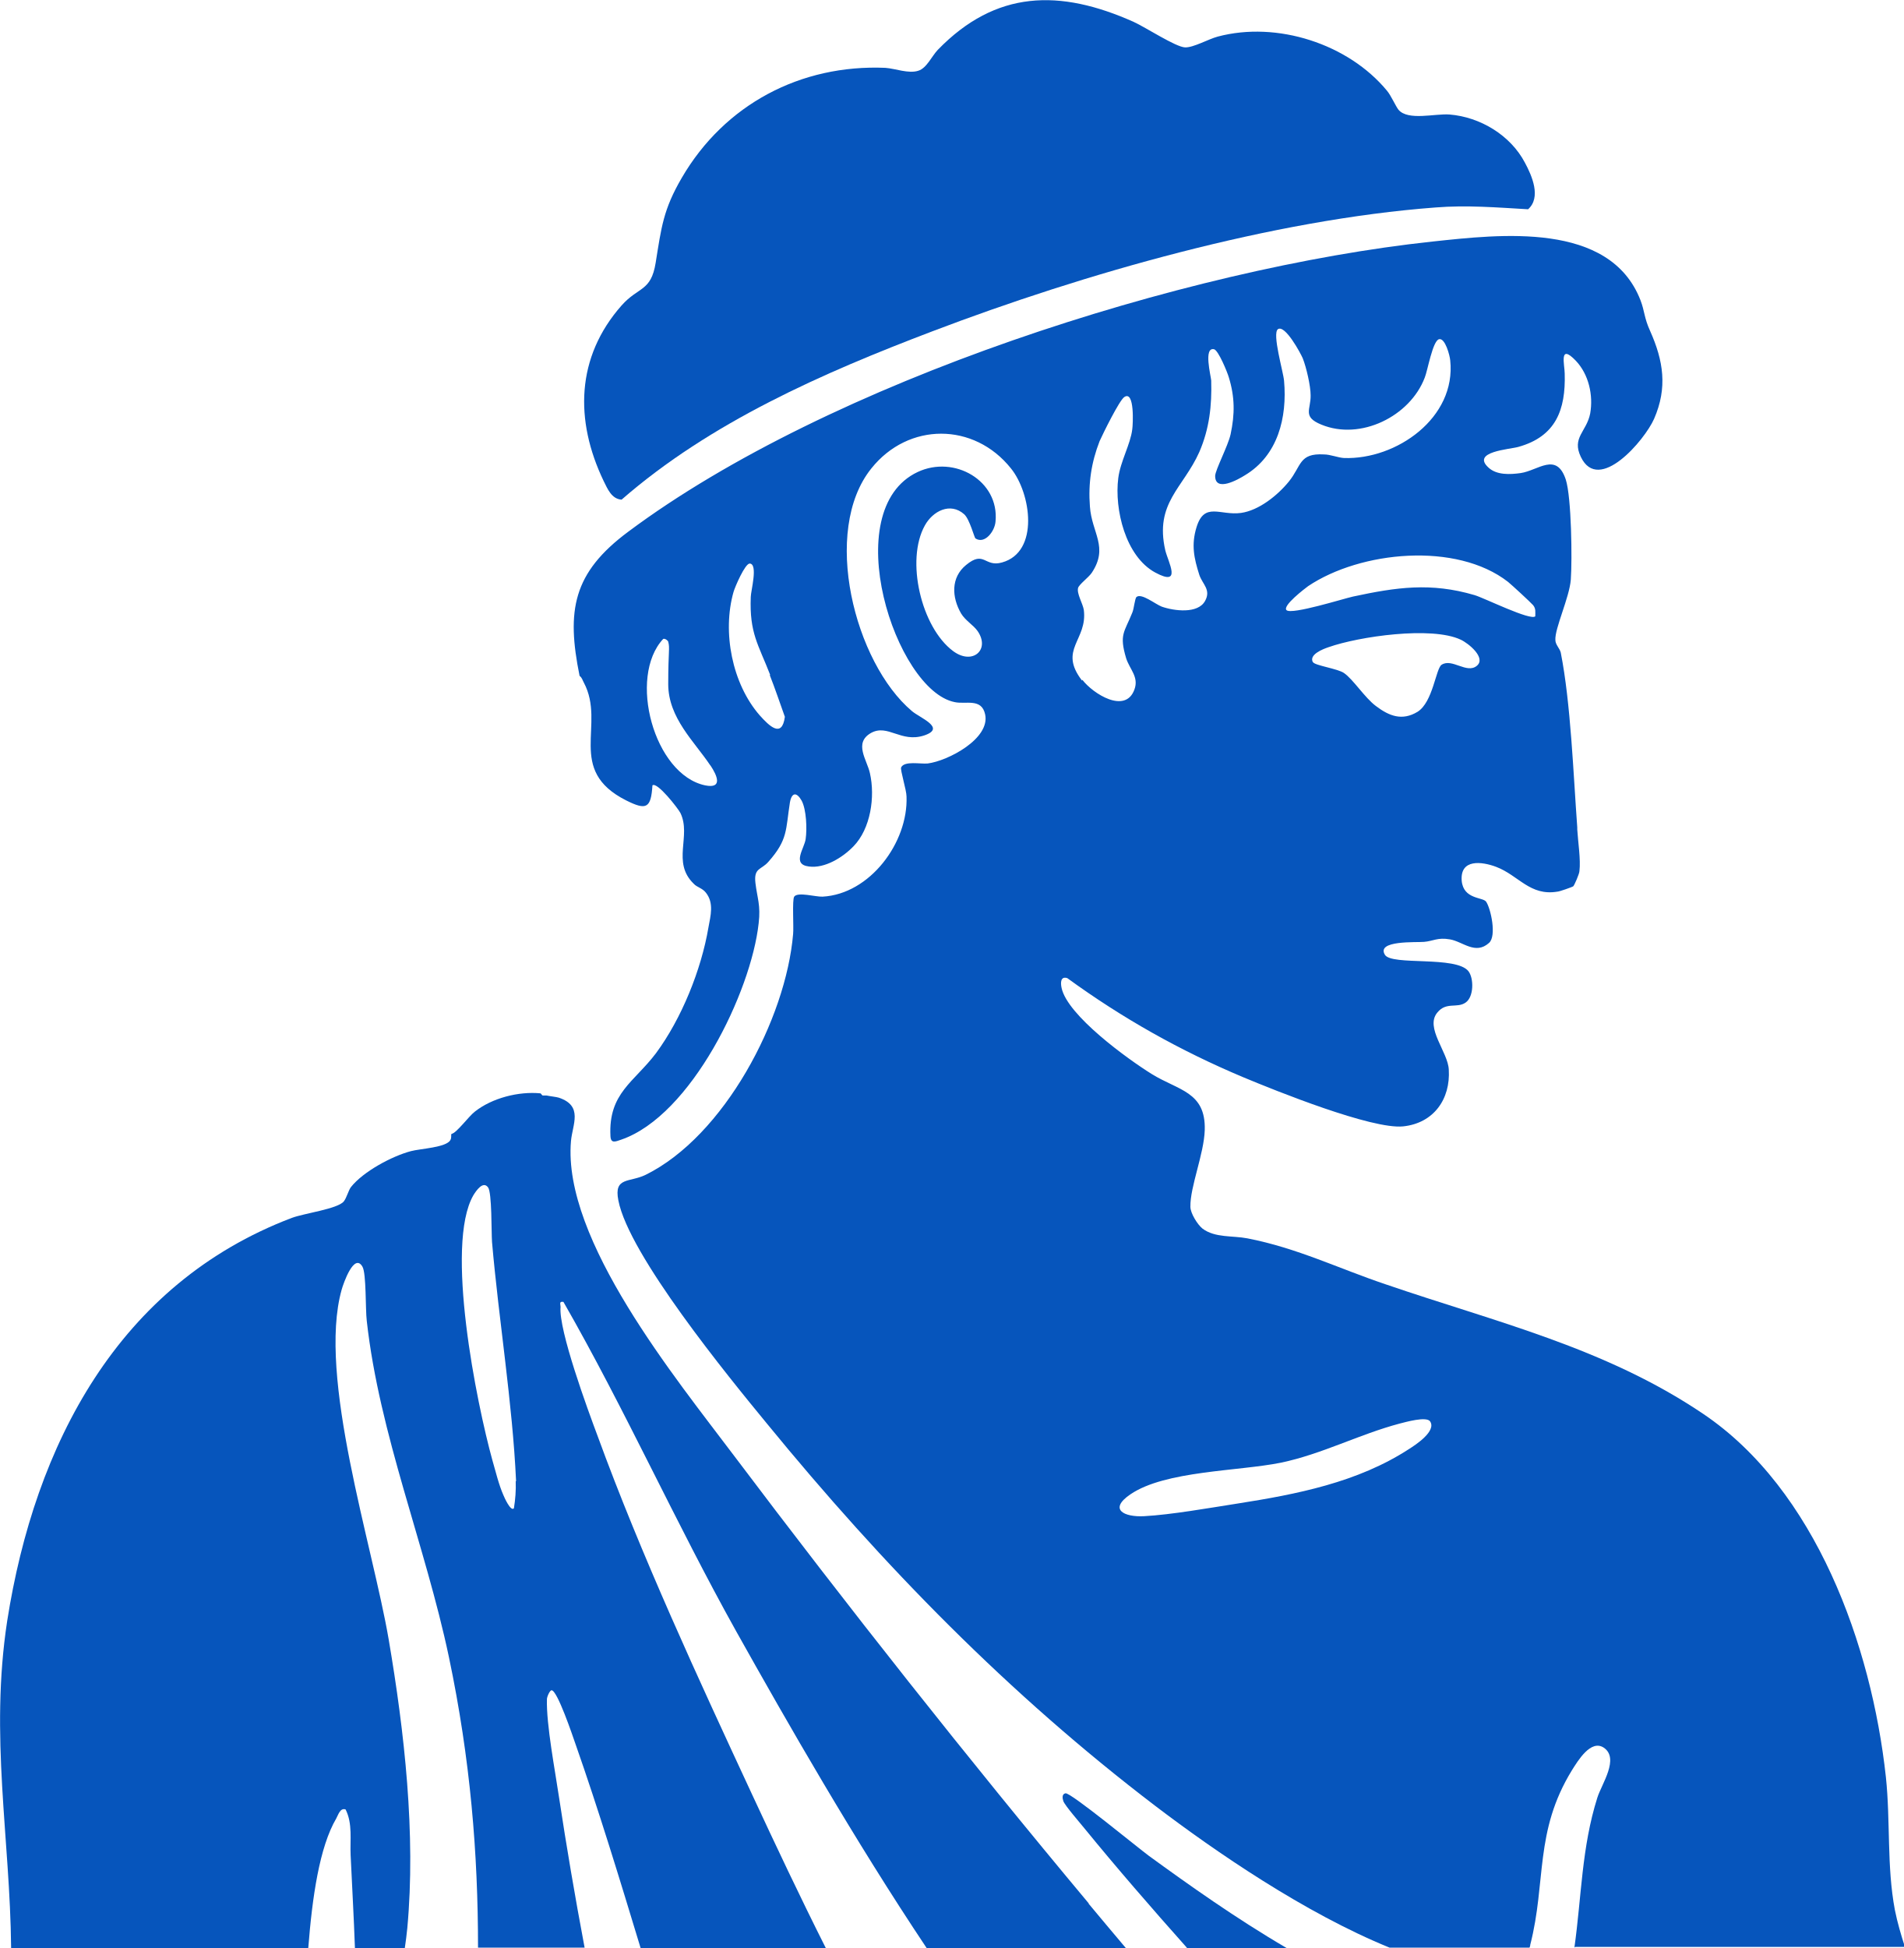
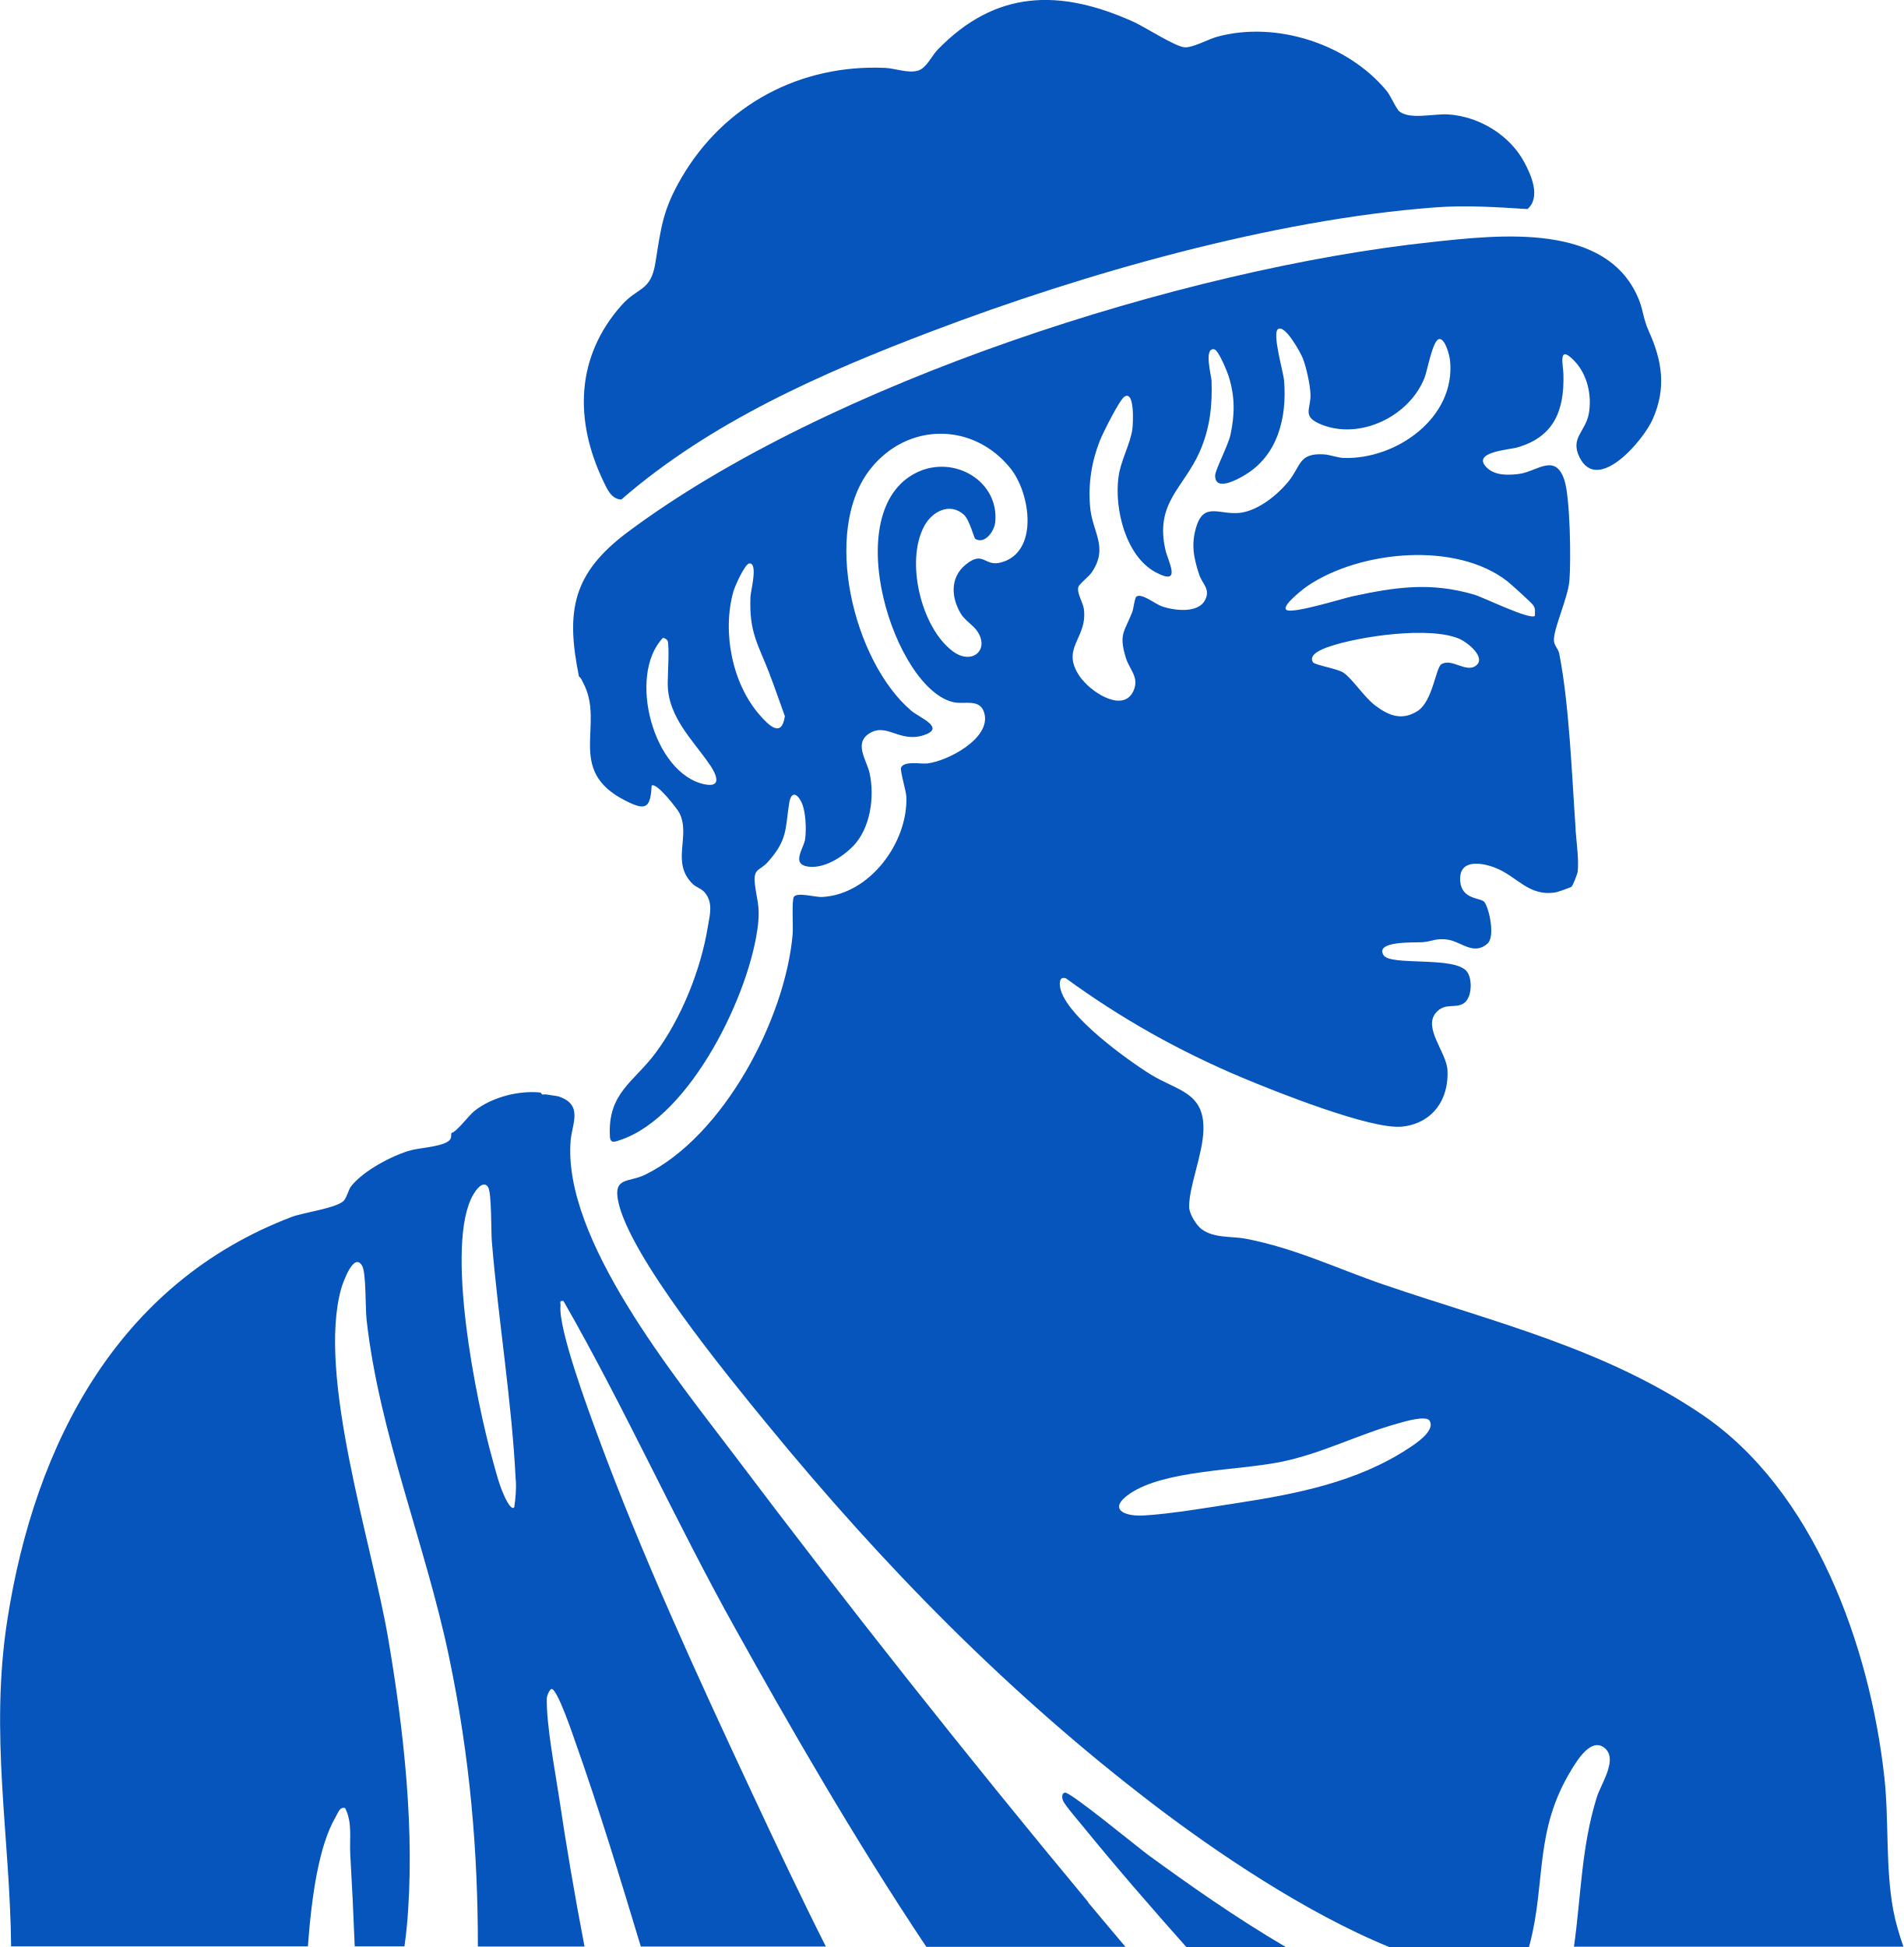
- <svg xmlns="http://www.w3.org/2000/svg" id="_图层_1" version="1.1" viewBox="0 0 530.5 542.7">
+ <svg xmlns="http://www.w3.org/2000/svg" id="_图层_1" version="1.1" viewBox="0 0 126.74 129.63">
  <defs>
    <style>
      .st0 {
        fill: #0655bc;
      }
    </style>
  </defs>
-   <path class="st0" d="M389.7,30.6c-.8-1-2.1-4-3.2-5.3-10.8-13.1-30.7-19.5-47.2-15.1-2.6.7-6.8,3.1-9.1,3-2.6-.1-11-5.6-14.3-7.1-20.6-9.2-38.4-8.9-54.6,7.8-1.7,1.8-3.1,5.1-5.4,5.8-2.7.9-6.4-.6-9.2-.8-23.6-1-44.8,10.2-56.7,30.6-5.2,8.9-5.7,13.8-7.3,23.7-1.3,8.1-4.8,6.6-9.5,11.9-12.7,14.4-13.1,32-5,48.9,1.1,2.2,2.2,5,5,5.2,24.8-21.6,56.1-35.3,86.6-46.9,42.3-16.1,94.9-31.1,140.2-34.5,8.7-.7,17.1,0,25.8.5,3.7-3.3,1.1-9.3-.9-13-4-7.6-12.4-12.7-21-13.4-4.1-.3-11.5,1.8-14.2-1.3h0Z" />
-   <path class="st0" d="M438.7,542.6c2-14.2,2-27.9,6.4-41.8,1.2-3.8,6.2-10.9,1.8-13.9-3.6-2.4-7.2,3.6-8.9,6.3-10.5,17.1-7.1,31.1-11.6,48.6,0,.3-.1.5-.2.8h-39c-23.6-9.6-48.6-26.8-65.3-39.5-40.8-31.1-75.8-66.9-108.2-106.5-10.7-13-38.5-47-41.4-62.2-1.3-6.6,3.1-4.9,7.6-7.1,21.9-10.8,39.1-43.4,41.1-67.1.2-2-.3-9.5.3-10.4,1-1.4,6,.1,7.9,0,13.2-.7,23.9-15.1,23.4-27.9,0-1.8-1.8-7.4-1.5-8.1.9-1.9,5.4-.9,7.4-1.1,5.6-.7,17.5-6.9,16-13.7-1-4.6-5.4-2.7-8.5-3.4-16.5-3.3-32.8-53.5-10.3-64.1,10.2-4.8,22.8,2.4,21.7,13.8-.2,2.7-3,6.4-5.6,4.7-.3-.2-1.6-5.3-3.1-6.7-3.9-3.5-8.8-.9-11,3.1-5.4,9.7-1,28.4,7.9,35,5.4,4,10.4-.4,6.8-5.6-1.2-1.7-3.4-2.9-4.6-4.9-2.6-4.5-2.9-10,1.4-13.5,5.1-4.2,5.1.7,10-.7,10.5-2.9,8.1-19.3,2.5-26.2-10.3-12.9-28.6-12.9-38.9,0-14,17.4-4.7,54.1,11.3,67.6,2.2,1.9,9.7,4.7,3.4,6.8-6.5,2.1-10.1-3.3-14.8-.7-4.9,2.8-1.1,7.5-.3,11.2,1.5,6.6.2,15.5-4.6,20.4-3,3.1-8,6.2-12.4,5.6-4.9-.6-1.2-5.1-.9-7.7.4-2.8.2-8.1-1.1-10.6-1.4-2.5-2.8-2.4-3.3.5-1.2,7.6-.5,10.3-6,16.5-2,2.3-4.1,1.6-3.6,5.9.5,4.2,1.5,6.2.9,11.2-2.1,19.2-18.8,53.6-38.3,60.3-1.7.6-2.9,1.1-3-1-.6-12,6.6-15,12.7-23.1,7.1-9.6,12.6-23.2,14.6-35,.6-3.3,1.6-6.8-.7-9.7-1-1.3-2.5-1.5-3.4-2.5-6.2-6-.6-13.3-3.7-19.7-.6-1.2-6.5-8.8-7.8-7.7-.4,6.4-1.7,7-7.3,4.2-16.9-8.5-5.6-21.1-11.8-32.8-.4-.7-.5-1.4-1.2-1.9-3.7-18.2-1.9-28.7,13.6-40.2,55.9-41.7,154.9-73.4,224-80.8,18.8-2,49.4-5.7,58,16.3,1.2,3.1,1,4.9,2.7,8.6,3.7,8.3,4.9,15.8,1.1,24.5-2.6,5.9-15.4,21-20.4,10.6-2.6-5.4,1.6-7,2.6-12.1.9-5.1-.4-10.9-4-14.7-4.8-5-3.1,1.2-3.1,3.6.3,10.1-2.5,17.5-12.9,20.4-2.4.7-13.3,1.3-8.3,5.8,2.3,2.1,6,1.9,8.9,1.5,4.9-.7,10-6,12.6,1.8,1.6,5,1.8,22.4,1.4,27.9-.4,5-4.5,13.6-4.3,16.8,0,1.3,1.2,2.3,1.5,3.5,2.8,14.2,3.5,33.8,4.6,48.7,0,.2,0,.4,0,.6.2,3.4,1,8.4.6,11.6,0,.7-1.4,3.9-1.7,4.2-.2.2-3.9,1.5-4.4,1.5-7.7,1.3-10.8-4.5-17.1-6.9-4-1.5-10.1-2.3-9.6,3.9.5,5.2,5.9,4.5,6.8,5.8,1.3,1.9,3,9.6.8,11.5-3.8,3.4-7.3-.4-10.9-1-3.4-.6-4.7.5-7.2.7-2.1.2-13.4-.5-10.9,3.6,1.9,3.1,19.9.2,23.3,4.6,1.5,2,1.5,7.1-.8,8.7-2.4,1.7-5.4-.3-7.9,2.8-3.5,4.2,3,11,3.2,15.9.5,8.2-4.2,14.9-12.7,15.8-8.7.9-35.5-9.9-44.6-13.7-17.6-7.4-33.6-16.4-49-27.6-1.9-.6-1.9,1.3-1.6,2.7,1.6,7.7,18.5,19.9,25.1,24,7.4,4.6,15.1,4.9,14.8,15.6-.2,6.7-4.1,15.8-4,21.4,0,1.8,2,5,3.4,6.1,3.5,2.6,8.4,1.9,12.5,2.7,13.9,2.7,25.4,8.4,38.5,12.8,30.6,10.5,61.1,17.6,88.5,36.1,31.3,21.1,46.9,64.4,50.9,101.2,1.3,12.3.2,24.8,2.5,37,.7,3.5,1.7,6.9,2.8,10.3h-91.9,0ZM197.9,213.2c-4.4-6.6-11.7-13.2-11.7-22.6s.5-10,0-11.8c0-.3-.9-1-1.4-.8-9.9,10.6-2.6,37.8,11.7,40.8,5,1,3.3-2.8,1.5-5.5h0ZM214.6,188c-3.3-8.5-5.8-11.6-5.4-21.7,0-1.6,2.1-9.2-.3-9.3-1.3,0-4.1,6.5-4.5,7.9-3.2,11.2-.4,25.6,7.3,34.4,2.6,2.9,6.2,6.5,7,.4-1.4-3.9-2.7-7.8-4.2-11.6h0ZM365.9,184.5c.5.9,6.9,1.8,8.6,3,2.6,1.8,5.8,6.9,8.9,9.2,3.7,2.8,7.3,4.2,11.6,1.6,4.3-2.7,5.1-12.1,6.7-13.1,2.9-1.9,7,2.6,9.8.3,2.7-2.2-2.3-6.3-4.5-7.3-8.1-3.8-28.3-.9-36.8,2.1-1.5.5-5.7,2.1-4.3,4.3ZM358.5,170c1.5,1.3,15.8-3.2,18.5-3.8,12.1-2.6,21.7-4,33.9-.4,2.7.8,15.6,7.2,16.9,5.9,0-1.2.2-2.1-.6-3.1-.8-.9-5.9-5.6-7-6.5-14.4-11.2-41.1-8.6-55.7,1.2-.8.6-7.3,5.5-6,6.7h0ZM301.6,189.4c3,3.9,12,9.6,14.5,2.7,1.3-3.5-1.3-5.6-2.3-8.7-2-6.7-.5-7.2,1.7-12.7.5-1.1.7-4,1.2-4.4,1.4-1.1,5.2,2,7,2.7,3.4,1.2,10.1,2.1,12.1-1.6,1.7-3.1-.7-4.6-1.6-7.2-1.5-4.7-2.3-8.4-.8-13.3,2.2-7.2,6.6-3.2,12.4-4,5-.7,10.2-4.9,13.3-8.7,3.6-4.4,2.8-8,9.8-7.6,1.8,0,3.9.9,5.6,1,14.6.5,31.3-11.2,29.6-27.2-.1-1.3-1.4-6.3-3.1-5.9-1.8.4-3.2,8.8-4,10.7-4.1,10.8-17.9,17.6-28.8,13.1-5.4-2.2-2.9-4.2-3-8.2,0-2.6-1.2-7.8-2.2-10.3-.6-1.4-4.9-9.4-6.9-8.1-1.7,1.2,1.5,11.9,1.7,14.4.9,10.2-1.7,20.8-10.9,26.3-1.9,1.2-8.3,4.8-8.3.2,0-1.6,3.6-8.4,4.3-11.6,1.2-5.6,1.2-10.4-.5-15.9-.4-1.4-2.9-7.5-4.1-7.8-3-.7-.9,7.4-.8,8.7.2,7-.5,13.4-3.3,19.9-4.5,10.1-12.5,14.2-9.5,27.4.8,3.3,4.8,10.3-2.8,6.2-8.3-4.5-11.4-17.6-10.3-26.3.6-4.7,3.4-9.4,3.9-13.6.2-1.3.7-10.9-2.2-9-1.4.9-6,10.3-6.9,12.3-2.3,5.9-3.2,11.8-2.7,18.2.5,7.4,5.3,11.3.5,18.5-.9,1.3-3.5,3.2-3.8,4.2-.4,1.6,1.3,4.3,1.6,6.1,1.1,8.5-7.2,11-.5,19.7h0ZM398.5,396c-1-1.5-6.9.2-8.5.6-11.3,3-21.6,8.5-33.1,10.9-11.9,2.4-32.2,2.2-41.9,8.8-6.2,4.2-1.8,6.4,3.8,6.1,7.5-.4,18.2-2.3,25.9-3.5,16.6-2.6,33.6-5.9,47.9-15.2,1.9-1.2,7.7-5,5.9-7.7h0Z" />
+   <path class="st0" d="M93.09,7.31c-.2-.23-.51-.96-.76-1.26-2.58-3.12-7.34-4.67-11.26-3.61-.61.16-1.63.74-2.18.71-.62-.03-2.63-1.34-3.42-1.7-4.91-2.21-9.17-2.13-13.04,1.86-.4.42-.74,1.22-1.3,1.39-.65.2-1.52-.15-2.2-.18-5.63-.25-10.71,2.44-13.55,7.31-1.25,2.14-1.36,3.3-1.74,5.66-.31,1.94-1.15,1.58-2.27,2.85-3.04,3.44-3.13,7.65-1.2,11.69.25.52.53,1.2,1.2,1.23,5.93-5.16,13.39-8.44,20.69-11.21,10.11-3.84,22.68-7.43,33.48-8.24,2.07-.16,4.09-.02,6.17.11.89-.79.26-2.23-.21-3.11-.97-1.81-2.97-3.03-5.02-3.19-.99-.08-2.76.42-3.4-.3Z" />
+   <path class="st0" d="M104.8,129.63c.48-3.4.49-6.67,1.53-9.99.29-.92,1.49-2.61.43-3.32-.85-.57-1.73.86-2.12,1.5-2.5,4.08-1.69,7.43-2.78,11.62-.02.07-.04.12-.05.19h-9.31c-5.63-2.3-11.62-6.39-15.6-9.42-9.73-7.42-18.11-15.98-25.85-25.43-2.55-3.11-9.2-11.21-9.9-14.86-.3-1.57.73-1.18,1.81-1.71,5.23-2.57,9.33-10.37,9.82-16.02.04-.48-.07-2.27.08-2.48.23-.33,1.44.04,1.89.01,3.16-.17,5.71-3.62,5.6-6.67-.02-.42-.44-1.76-.35-1.95.22-.46,1.29-.22,1.75-.27,1.35-.16,4.17-1.64,3.81-3.27-.24-1.09-1.29-.65-2.03-.8-3.94-.79-7.82-12.77-2.45-15.32,2.45-1.16,5.44.58,5.19,3.31-.06.64-.72,1.52-1.34,1.12-.07-.05-.38-1.27-.75-1.6-.93-.84-2.11-.22-2.63.74-1.28,2.32-.23,6.77,1.89,8.35,1.28.96,2.49-.1,1.62-1.35-.28-.41-.82-.7-1.1-1.18-.63-1.07-.7-2.38.33-3.23,1.23-1,1.22.17,2.39-.16,2.51-.7,1.93-4.61.6-6.26-2.47-3.07-6.82-3.07-9.29,0-3.34,4.15-1.13,12.92,2.7,16.15.53.45,2.32,1.13.81,1.62-1.56.51-2.42-.79-3.53-.17-1.18.66-.27,1.79-.07,2.69.35,1.57.06,3.69-1.11,4.88-.72.73-1.92,1.49-2.97,1.35-1.17-.16-.3-1.21-.21-1.83.09-.67.05-1.93-.28-2.53-.32-.6-.67-.58-.78.12-.28,1.82-.11,2.46-1.44,3.95-.48.55-.97.39-.85,1.41.11,1.01.35,1.48.22,2.67-.49,4.59-4.48,12.82-9.15,14.4-.4.14-.7.27-.72-.25-.15-2.87,1.59-3.59,3.03-5.52,1.71-2.29,3.02-5.54,3.48-8.36.13-.79.39-1.61-.17-2.31-.24-.3-.59-.37-.82-.59-1.48-1.44-.13-3.17-.88-4.71-.14-.29-1.56-2.11-1.86-1.84-.08,1.52-.4,1.68-1.74,1-4.03-2.03-1.34-5.05-2.81-7.83-.09-.16-.13-.33-.29-.44-.88-4.34-.45-6.85,3.24-9.61,13.35-9.97,36.99-17.54,53.51-19.31,4.5-.48,11.79-1.37,13.85,3.89.28.73.25,1.17.64,2.05.89,1.97,1.17,3.78.26,5.84-.62,1.42-3.67,5.01-4.88,2.54-.63-1.29.39-1.68.62-2.89.22-1.21-.09-2.61-.95-3.51-1.14-1.19-.75.28-.74.87.07,2.4-.61,4.17-3.07,4.88-.56.16-3.17.31-1.98,1.39.55.5,1.43.46,2.12.37,1.17-.16,2.4-1.43,3,.43.38,1.19.44,5.34.33,6.67-.1,1.19-1.09,3.25-1.03,4.02.02.31.29.54.35.84.67,3.4.84,8.07,1.09,11.63,0,.04,0,.09,0,.13.06.8.23,2.01.14,2.76-.02.18-.33.94-.41,1.01-.04.04-.92.35-1.04.37-1.83.31-2.57-1.08-4.08-1.65-.95-.36-2.42-.56-2.29.93.12,1.25,1.41,1.06,1.62,1.38.32.46.71,2.29.2,2.75-.91.81-1.74-.1-2.6-.25-.8-.14-1.13.12-1.72.16-.5.04-3.2-.11-2.61.86.45.75,4.75.04,5.56,1.1.36.47.35,1.7-.19,2.09-.57.41-1.28-.07-1.89.66-.84,1.01.71,2.62.78,3.8.11,1.96-1,3.56-3.03,3.77-2.08.21-8.49-2.36-10.66-3.27-4.2-1.77-8.03-3.92-11.71-6.6-.45-.15-.45.31-.38.65.38,1.84,4.42,4.75,5.99,5.73,1.78,1.11,3.61,1.17,3.54,3.72-.04,1.61-.97,3.77-.95,5.12,0,.44.47,1.21.82,1.47.83.63,2.02.46,2.98.65,3.31.64,6.08,2,9.19,3.06,7.31,2.5,14.6,4.21,21.13,8.62,7.47,5.04,11.2,15.38,12.17,24.17.32,2.93.06,5.92.59,8.83.16.84.4,1.65.68,2.45h-21.94ZM47.26,50.92c-1.05-1.58-2.8-3.15-2.8-5.41,0-.61.12-2.4,0-2.83-.02-.07-.22-.24-.33-.2-2.37,2.52-.62,9.04,2.79,9.74,1.18.24.78-.66.35-1.3ZM51.26,44.91c-.78-2.03-1.39-2.78-1.29-5.19.02-.39.51-2.21-.06-2.21-.31,0-.99,1.55-1.08,1.88-.75,2.67-.09,6.11,1.75,8.21.61.7,1.47,1.56,1.68.08-.34-.92-.65-1.86-1.01-2.78ZM87.41,44.08c.13.21,1.65.43,2.05.71.61.42,1.38,1.64,2.12,2.19.89.67,1.75,1.01,2.78.38,1.04-.64,1.23-2.88,1.61-3.13.68-.45,1.67.62,2.33.07.64-.53-.55-1.5-1.07-1.74-1.94-.9-6.75-.2-8.78.51-.37.13-1.35.49-1.03,1.02ZM85.65,40.6c.35.31,3.77-.76,4.41-.9,2.9-.62,5.19-.96,8.1-.11.64.19,3.74,1.72,4.04,1.41,0-.28.06-.5-.14-.74-.19-.23-1.41-1.33-1.68-1.55-3.44-2.69-9.82-2.05-13.3.29-.2.13-1.75,1.31-1.44,1.59ZM72.06,45.24c.72.93,2.86,2.28,3.46.64.3-.83-.32-1.32-.55-2.07-.49-1.59-.11-1.72.41-3.03.11-.27.16-.96.29-1.06.34-.25,1.25.49,1.67.64.8.29,2.41.5,2.89-.39.4-.75-.18-1.09-.38-1.71-.37-1.12-.55-2.01-.2-3.17.52-1.72,1.57-.77,2.95-.95,1.19-.16,2.44-1.17,3.18-2.07.86-1.05.67-1.91,2.35-1.82.43.02.92.23,1.35.24,3.5.11,7.47-2.69,7.07-6.5-.03-.31-.33-1.51-.74-1.41-.42.1-.77,2.09-.95,2.55-.99,2.57-4.28,4.19-6.89,3.13-1.3-.53-.69-1-.71-1.97-.01-.62-.28-1.86-.52-2.45-.13-.34-1.17-2.25-1.64-1.93-.41.28.35,2.83.4,3.43.2,2.43-.4,4.96-2.6,6.28-.46.28-1.99,1.14-1.99.05,0-.39.87-2,1.03-2.76.28-1.35.29-2.47-.11-3.8-.1-.33-.69-1.79-.97-1.85-.73-.16-.2,1.77-.19,2.08.06,1.68-.11,3.2-.79,4.74-1.07,2.42-2.99,3.39-2.28,6.53.18.79,1.14,2.46-.67,1.48-1.98-1.08-2.73-4.21-2.46-6.29.14-1.13.8-2.24.93-3.24.04-.3.18-2.6-.53-2.15-.33.21-1.45,2.45-1.64,2.94-.55,1.41-.77,2.82-.65,4.34.13,1.76,1.26,2.7.12,4.41-.2.3-.84.77-.9.99-.11.39.31,1.02.37,1.46.27,2.04-1.72,2.62-.12,4.7ZM95.19,94.59c-.23-.37-1.65.05-2.03.16-2.69.73-5.15,2.04-7.91,2.59-2.83.57-7.7.53-10.01,2.1-1.49,1.01-.43,1.54.92,1.46,1.78-.1,4.35-.54,6.17-.82,3.97-.61,8.03-1.4,11.44-3.64.45-.29,1.83-1.19,1.42-1.84Z" />
  <g>
-     <path class="st0" d="M303.3,530.3c3.3,4,6.8,8.1,10.4,12.4h-55.5c-20.3-30.4-38.7-62.6-53.1-88.3-16.8-30.1-30.9-61.7-48.1-91.7-1.3-.2-.8.6-.8,1.4-.6,6.4,7.6,28.7,10.3,35.9,12.2,33.4,28.1,67.7,43.1,100,6.6,14.2,13.4,28.6,20.5,42.7h-51.6c-5.8-19.1-11.6-38.2-18.2-57-.7-2-5-14.8-6.6-14.8-.5,0-1.3,1.8-1.3,2.5-.2,7.1,2.3,20,3.4,27.5,2,13.2,4.4,27.4,7.1,41.7h-29.7c0-26.2-2.1-52.3-8.1-80.9-6.6-31.3-19.4-62.1-22.9-93.7-.4-3.2-.1-13.2-1.2-15.1-2.3-4-5.3,4.6-5.8,6.4-6.8,24.2,8.6,71.1,13.1,97.4,4.4,25.8,7.6,54.3,5.2,80.4-.2,1.9-.4,3.7-.7,5.6h-13.9c-.3-8.6-.8-17.2-1.2-25.9-.2-4.2.6-8.7-1.4-12.7-1.5-.5-2,1.4-2.6,2.5-4.7,8-6.7,22-7.8,36.1H3.1c-.3-30.7-6-59-1.1-91.1,7.7-49.1,30.9-93.9,79.3-112.3,3.5-1.3,12.8-2.5,14.5-4.6.8-1,1.3-3.1,2-4,3.4-4.3,11.4-8.6,16.7-10,2.6-.7,9.9-1,11-3.1.4-.7.1-1.3.3-1.7,1.4-.2,4.8-4.9,6.5-6.2,4.8-3.8,12.2-5.7,18.3-5.1.1,0,.4.5.6.6.4,0,.8,0,1.1,0,.9.2,2.8.4,3.4.6,6.9,2.3,3.8,7.5,3.4,12.1-2.4,27.5,29.3,66.2,45.4,87.6,31.5,41.8,65.3,84.6,98.9,124.8h0ZM143.8,412.6c-1-21.8-4.8-44.7-6.7-66.6-.2-2.8,0-13.7-1.1-15.2-1.4-1.9-3.3.9-4.1,2.2-8,13.9.9,57.9,5.3,73.8.9,3.1,1.8,6.9,3.1,9.8.2.5,2,4.6,2.9,3.6.4-2.5.6-5,.5-7.5h0Z" />
-     <path class="st0" d="M330.7,542.6c-9.8-11-19.6-22.3-28.5-33.2-1.2-1.5-5.4-6.3-5.9-7.6-.3-.9-.4-2,.6-2.2,1.4-.3,20.2,15.2,23.2,17.4,11,8,24.2,17.4,38.4,25.7h-27.8,0Z" />
+     <path class="st0" d="M72.46,126.67c.79.94,1.62,1.94,2.48,2.95h-13.26c-4.85-7.26-9.25-14.96-12.67-21.1-4.02-7.2-7.39-14.74-11.49-21.9-.31-.05-.18.13-.2.33-.14,1.54,1.82,6.85,2.46,8.58,2.93,7.97,6.71,16.18,10.31,23.88,1.59,3.4,3.2,6.82,4.9,10.19h-12.32c-1.38-4.57-2.77-9.13-4.36-13.62-.17-.49-1.2-3.53-1.58-3.53-.12,0-.31.43-.32.6-.05,1.69.54,4.79.81,6.58.47,3.16,1.04,6.54,1.7,9.97h-7.1c0-6.25-.5-12.5-1.93-19.33-1.57-7.48-4.63-14.82-5.48-22.39-.09-.76-.02-3.14-.3-3.61-.55-.94-1.27,1.11-1.39,1.52-1.63,5.79,2.05,16.99,3.12,23.26,1.05,6.15,1.82,12.98,1.25,19.2-.04.45-.1.89-.16,1.34h-3.31c-.08-2.05-.18-4.11-.3-6.18-.05-1.01.15-2.08-.34-3.03-.36-.11-.48.34-.63.59-1.12,1.91-1.6,5.27-1.85,8.62H.74c-.07-7.32-1.44-14.1-.25-21.75,1.83-11.74,7.38-22.43,18.94-26.82.83-.31,3.05-.59,3.48-1.1.2-.24.31-.75.47-.94.81-1.03,2.74-2.06,3.99-2.4.63-.17,2.36-.25,2.62-.75.09-.16.03-.31.07-.4.33-.04,1.14-1.16,1.55-1.48,1.15-.9,2.92-1.36,4.37-1.21.03,0,.1.13.13.13.09.01.19-.02.27,0,.22.04.66.09.81.13,1.65.54.91,1.8.81,2.9-.58,6.58,6.99,15.81,10.85,20.92,7.53,9.99,15.61,20.2,23.61,29.82ZM34.34,98.56c-.25-5.2-1.16-10.67-1.59-15.9-.06-.66,0-3.27-.26-3.64-.33-.46-.8.21-.98.52-1.92,3.31.21,13.82,1.28,17.62.21.75.43,1.65.75,2.35.05.12.47,1.09.7.85.09-.59.14-1.2.11-1.8Z" />
+     <path class="st0" d="M78.99,129.63c-2.35-2.64-4.68-5.33-6.8-7.93-.29-.36-1.29-1.51-1.41-1.82-.08-.2-.09-.49.13-.53.34-.07,4.83,3.63,5.54,4.15,2.62,1.91,5.78,4.15,9.18,6.14h-6.64Z" />
  </g>
</svg>
